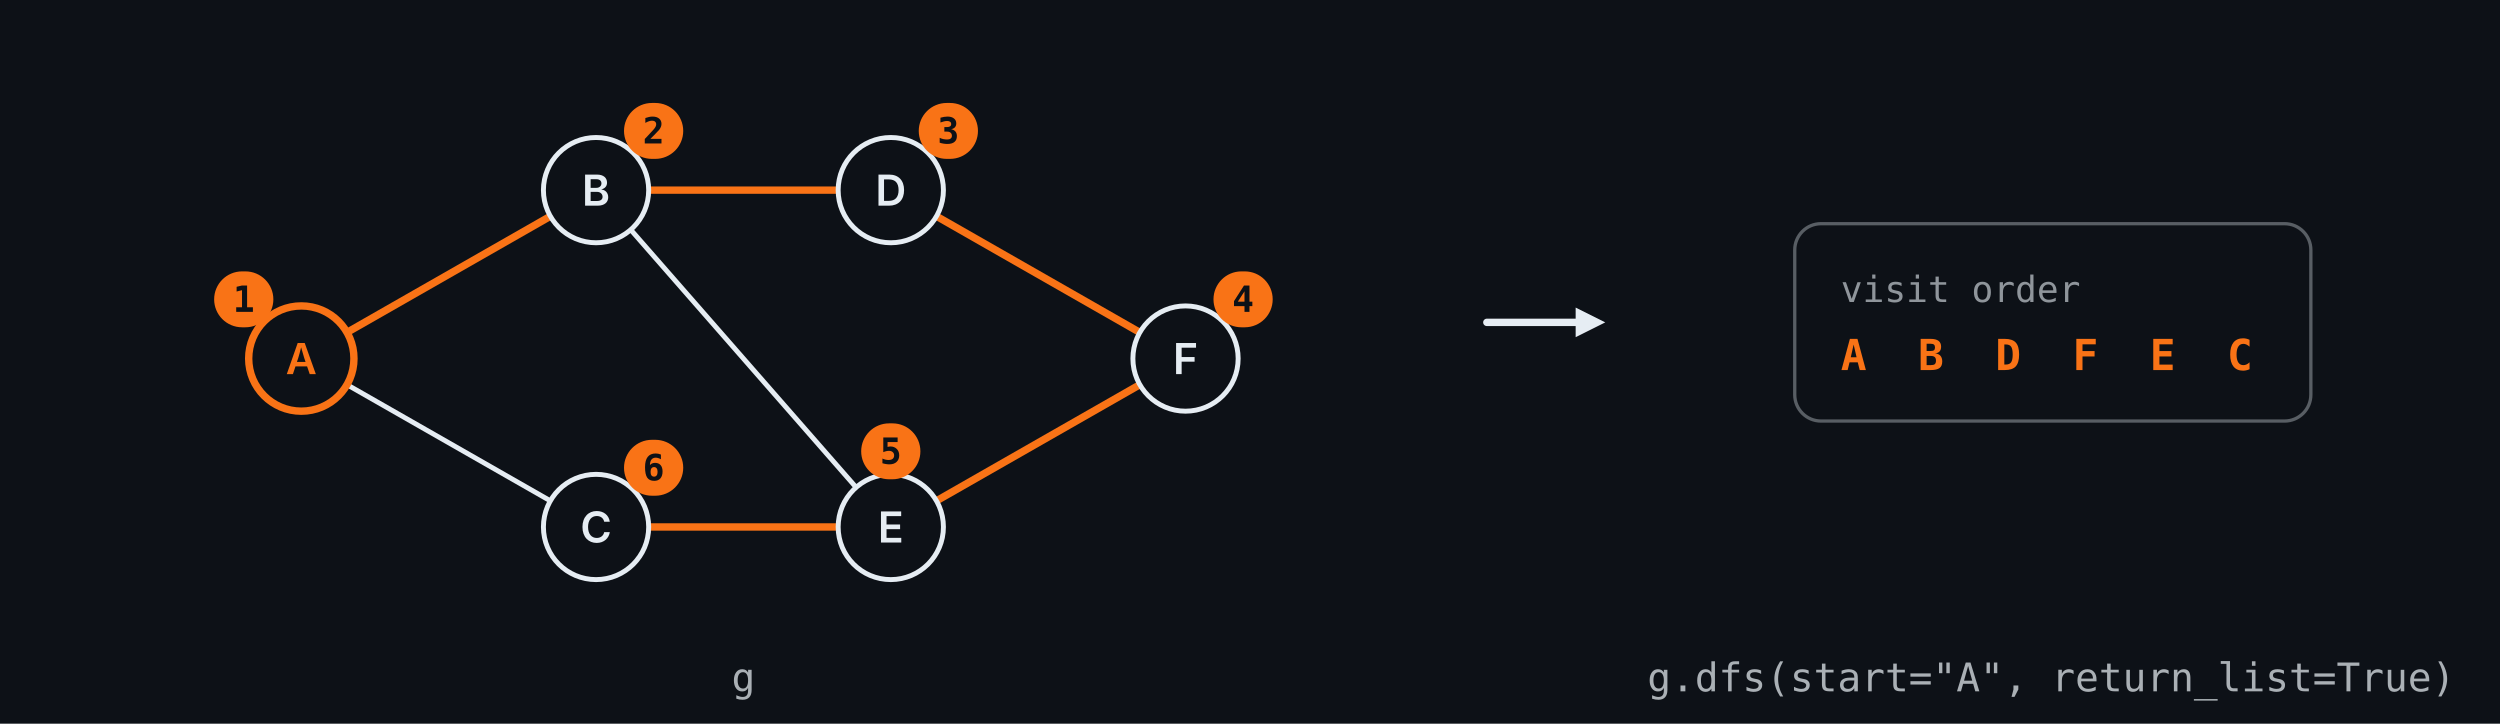
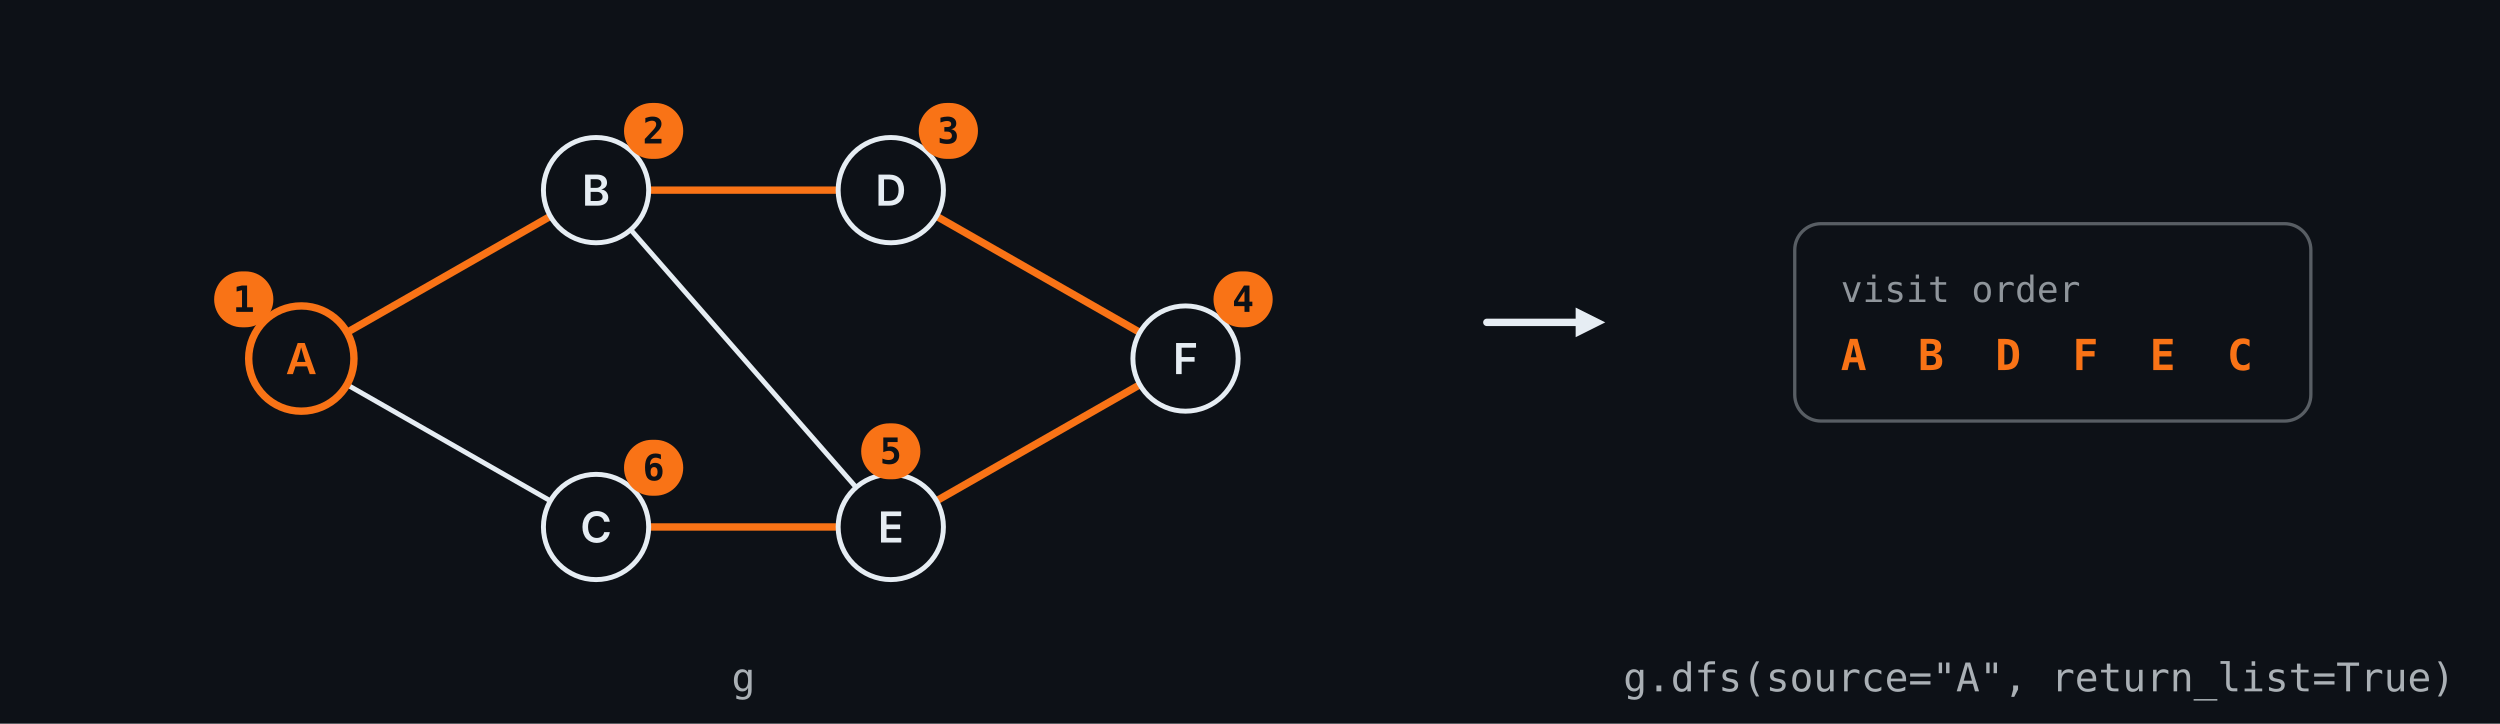
<svg xmlns="http://www.w3.org/2000/svg" viewBox="0 0 760 220" width="760" height="220" role="img" xml:space="preserve">
  <rect width="760" height="220" fill="#0d1117" />
  <rect x="545.6" y="68.0" width="156.9" height="60.0" rx="8" fill="#0d1117" stroke="#e6edf3" stroke-opacity="0.35" stroke-width="1" />
  <line x1="452.0" y1="98.0" x2="480.0" y2="98.0" stroke="#e6edf3" stroke-opacity="1.0" stroke-width="2.25" stroke-linecap="round" />
  <polygon points="488.0,98.0 479.0,102.5 479.0,93.5" fill="#e6edf3" fill-opacity="1.0" />
  <path d="M 105.49 101.06 L 167.31 65.74" fill="none" stroke="#f97316" stroke-opacity="1" stroke-width="2.25" stroke-linecap="round" />
  <path d="M 105.49 116.94 L 167.31 152.26" fill="none" stroke="#e6edf3" stroke-opacity="1" stroke-width="1.5" stroke-linecap="round" />
  <path d="M 197.20 57.80 L 254.80 57.80" fill="none" stroke="#f97316" stroke-opacity="1" stroke-width="2.25" stroke-linecap="round" />
  <path d="M 191.74 69.84 L 260.26 148.16" fill="none" stroke="#e6edf3" stroke-opacity="1" stroke-width="1.5" stroke-linecap="round" />
  <path d="M 197.20 160.20 L 254.80 160.20" fill="none" stroke="#f97316" stroke-opacity="1" stroke-width="2.25" stroke-linecap="round" />
  <path d="M 284.69 65.74 L 346.51 101.06" fill="none" stroke="#f97316" stroke-opacity="1" stroke-width="2.25" stroke-linecap="round" />
  <path d="M 284.69 152.26 L 346.51 116.94" fill="none" stroke="#f97316" stroke-opacity="1" stroke-width="2.25" stroke-linecap="round" />
  <circle cx="91.6" cy="109.0" r="16" fill="#0d1117" stroke="#f97316" stroke-opacity="1" stroke-width="2.25" />
  <text x="91.6" y="109.0" text-anchor="middle" dominant-baseline="central" font-family="ui-sans-serif, system-ui, -apple-system, 'Segoe UI', sans-serif" font-size="13" font-weight="600" fill="#f97316" fill-opacity="1">A</text>
  <circle cx="181.2" cy="57.8" r="16" fill="#0d1117" stroke="#e6edf3" stroke-opacity="1" stroke-width="1.5" />
  <text x="181.2" y="57.8" text-anchor="middle" dominant-baseline="central" font-family="ui-sans-serif, system-ui, -apple-system, 'Segoe UI', sans-serif" font-size="13" font-weight="600" fill="#e6edf3" fill-opacity="1">B</text>
  <circle cx="181.2" cy="160.2" r="16" fill="#0d1117" stroke="#e6edf3" stroke-opacity="1" stroke-width="1.5" />
  <text x="181.2" y="160.2" text-anchor="middle" dominant-baseline="central" font-family="ui-sans-serif, system-ui, -apple-system, 'Segoe UI', sans-serif" font-size="13" font-weight="600" fill="#e6edf3" fill-opacity="1">C</text>
  <circle cx="270.8" cy="57.8" r="16" fill="#0d1117" stroke="#e6edf3" stroke-opacity="1" stroke-width="1.5" />
  <text x="270.8" y="57.8" text-anchor="middle" dominant-baseline="central" font-family="ui-sans-serif, system-ui, -apple-system, 'Segoe UI', sans-serif" font-size="13" font-weight="600" fill="#e6edf3" fill-opacity="1">D</text>
  <circle cx="270.8" cy="160.2" r="16" fill="#0d1117" stroke="#e6edf3" stroke-opacity="1" stroke-width="1.5" />
  <text x="270.8" y="160.2" text-anchor="middle" dominant-baseline="central" font-family="ui-sans-serif, system-ui, -apple-system, 'Segoe UI', sans-serif" font-size="13" font-weight="600" fill="#e6edf3" fill-opacity="1">E</text>
  <circle cx="360.4" cy="109.0" r="16" fill="#0d1117" stroke="#e6edf3" stroke-opacity="1" stroke-width="1.5" />
  <text x="360.4" y="109.0" text-anchor="middle" dominant-baseline="central" font-family="ui-sans-serif, system-ui, -apple-system, 'Segoe UI', sans-serif" font-size="13" font-weight="600" fill="#e6edf3" fill-opacity="1">F</text>
  <rect x="65.6" y="83.0" width="17.0" height="16.0" rx="8.0" fill="#f97316" stroke="#f97316" stroke-opacity="1" stroke-width="1" />
  <rect x="190.2" y="31.8" width="17.0" height="16.0" rx="8.0" fill="#f97316" stroke="#f97316" stroke-opacity="1" stroke-width="1" />
  <rect x="279.8" y="31.8" width="17.0" height="16.0" rx="8.0" fill="#f97316" stroke="#f97316" stroke-opacity="1" stroke-width="1" />
  <rect x="369.4" y="83.0" width="17.0" height="16.0" rx="8.0" fill="#f97316" stroke="#f97316" stroke-opacity="1" stroke-width="1" />
  <rect x="262.3" y="129.2" width="17.0" height="16.0" rx="8.0" fill="#f97316" stroke="#f97316" stroke-opacity="1" stroke-width="1" />
  <rect x="190.2" y="134.2" width="17.0" height="16.0" rx="8.0" fill="#f97316" stroke="#f97316" stroke-opacity="1" stroke-width="1" />
  <text x="226.0" y="206.0" text-anchor="middle" dominant-baseline="central" font-family="ui-monospace, SFMono-Regular, Menlo, Consolas, monospace" font-size="12" font-weight="400" fill="#e6edf3" fill-opacity="0.72">g</text>
-   <text x="623.6" y="206.0" text-anchor="middle" dominant-baseline="central" font-family="ui-monospace, SFMono-Regular, Menlo, Consolas, monospace" font-size="12" font-weight="400" fill="#e6edf3" fill-opacity="0.72">g.dfs(start="A", return_list=True)</text>
+   <text x="619.9" y="206.0" text-anchor="middle" dominant-baseline="central" font-family="ui-monospace, SFMono-Regular, Menlo, Consolas, monospace" font-size="12" font-weight="400" fill="#e6edf3" fill-opacity="0.72">g.dfs(source="A", return_list=True)</text>
  <text x="74.1" y="91.0" text-anchor="middle" dominant-baseline="central" font-family="ui-monospace, SFMono-Regular, Menlo, Consolas, monospace" font-size="11" font-weight="600" fill="#0d1117" fill-opacity="1.0">1</text>
  <text x="198.7" y="39.8" text-anchor="middle" dominant-baseline="central" font-family="ui-monospace, SFMono-Regular, Menlo, Consolas, monospace" font-size="11" font-weight="600" fill="#0d1117" fill-opacity="1.0">2</text>
  <text x="288.3" y="39.8" text-anchor="middle" dominant-baseline="central" font-family="ui-monospace, SFMono-Regular, Menlo, Consolas, monospace" font-size="11" font-weight="600" fill="#0d1117" fill-opacity="1.0">3</text>
  <text x="377.9" y="91.0" text-anchor="middle" dominant-baseline="central" font-family="ui-monospace, SFMono-Regular, Menlo, Consolas, monospace" font-size="11" font-weight="600" fill="#0d1117" fill-opacity="1.0">4</text>
  <text x="270.8" y="137.2" text-anchor="middle" dominant-baseline="central" font-family="ui-monospace, SFMono-Regular, Menlo, Consolas, monospace" font-size="11" font-weight="600" fill="#0d1117" fill-opacity="1.0">5</text>
  <text x="198.7" y="142.2" text-anchor="middle" dominant-baseline="central" font-family="ui-monospace, SFMono-Regular, Menlo, Consolas, monospace" font-size="11" font-weight="600" fill="#0d1117" fill-opacity="1.0">6</text>
  <text x="559.6" y="88.0" text-anchor="start" dominant-baseline="central" font-family="ui-monospace, SFMono-Regular, Menlo, Consolas, monospace" font-size="11" font-weight="400" fill="#e6edf3" fill-opacity="0.6">visit order</text>
  <text x="559.6" y="108.0" text-anchor="start" dominant-baseline="central" font-family="ui-monospace, SFMono-Regular, Menlo, Consolas, monospace" font-size="13" font-weight="600" fill="#f97316" fill-opacity="1.0">A  B  D  F  E  C</text>
</svg>
